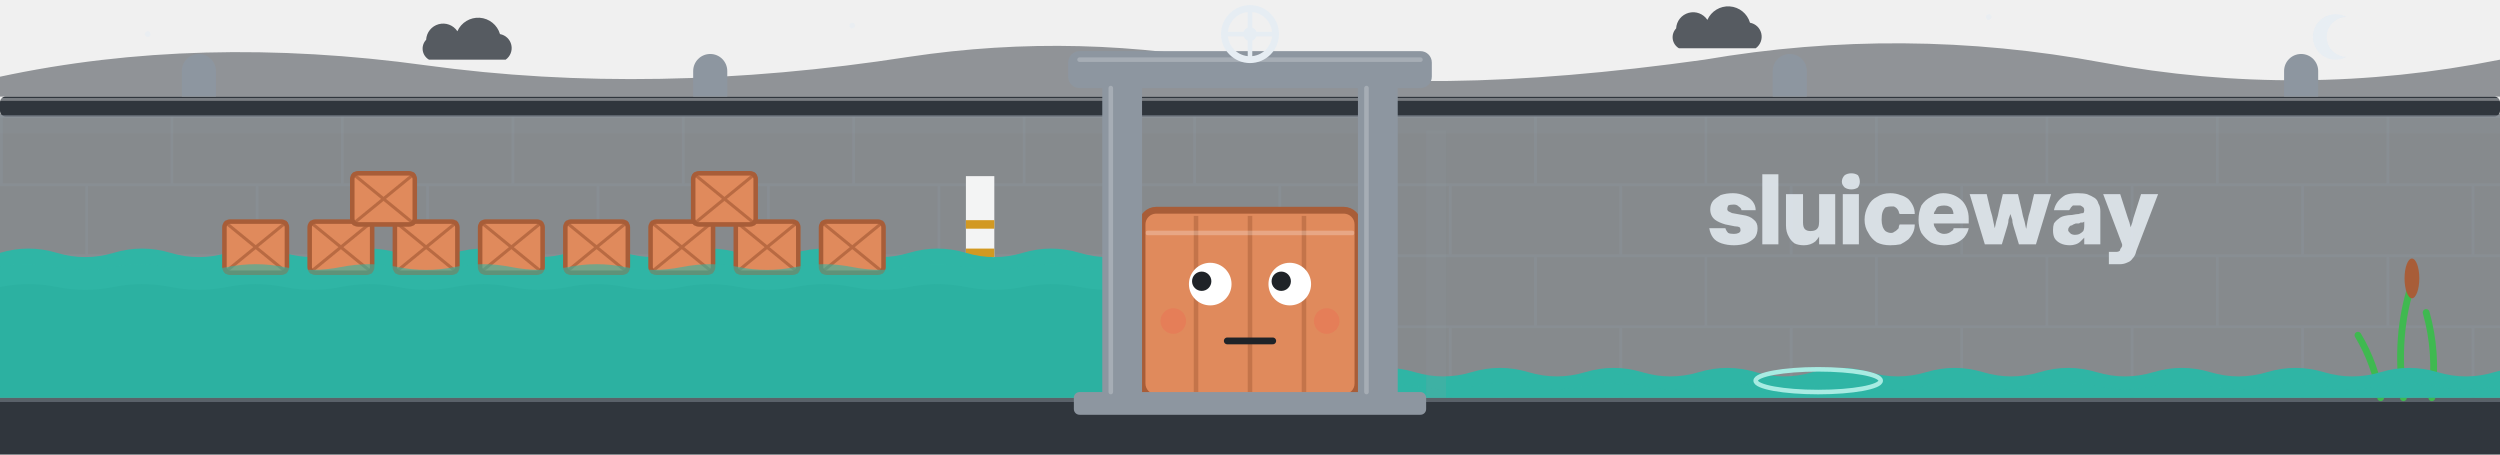
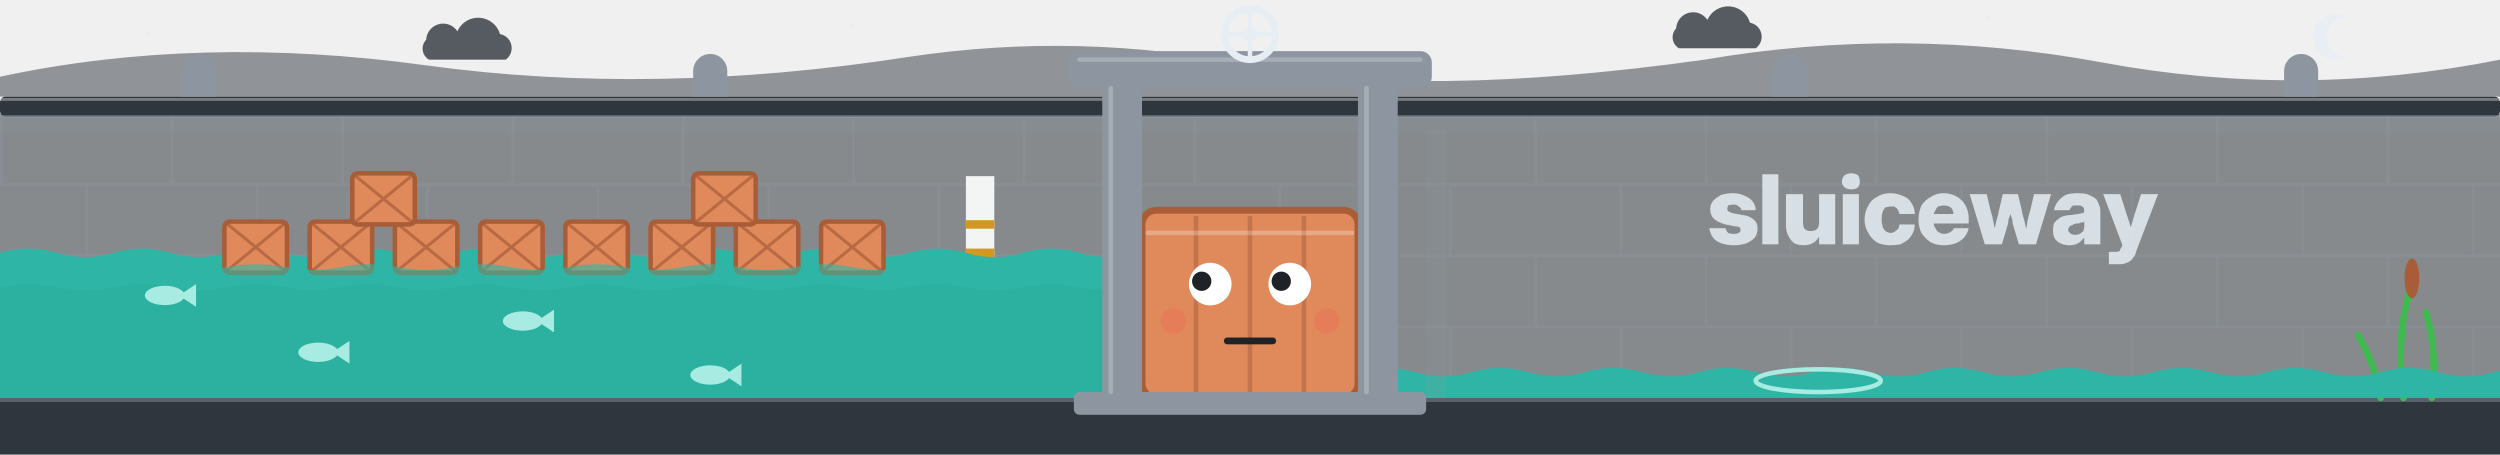
<svg xmlns="http://www.w3.org/2000/svg" viewBox="0 0 880 160" width="880" height="160" role="img" aria-label="Sluiceway: 10 stacks are pending">
-   <style>.bob{animation:bob 2.6s ease-in-out infinite}.bob2{animation:bob 2.6s ease-in-out -1.1s infinite}.bob3{animation:bob 2.6s ease-in-out -1.9s infinite}.wave{animation:wave 3.2s linear infinite}.slow{animation-duration:6s}.lid{transform-box:fill-box;transform-origin:center;animation:lid 5s ease-in-out infinite}.puff{transform-box:fill-box;transform-origin:50% 100%;animation:puff 1.6s ease-in-out infinite}.rip{transform-box:fill-box;transform-origin:center;animation:rip 4s ease-out infinite}.cloud{animation:cloud 40s ease-in-out infinite alternate}@keyframes bob{50%{transform:translateY(-2.5px)}}@keyframes wave{to{transform:translateX(40px)}}@keyframes lid{0%,93%,100%{transform:scaleY(1)}96.5%{transform:scaleY(.08)}}@keyframes puff{50%{transform:scale(1.03,1.012)}}@keyframes rip{0%{opacity:.9;transform:scale(.15)}100%{opacity:0;transform:scale(1)}}@keyframes cloud{to{transform:translateX(70px)}}@media (prefers-reduced-motion:reduce){*{animation:none!important}}</style>
+   <style>.bob{animation:bob 2.6s ease-in-out infinite}.bob2{animation:bob 2.6s ease-in-out -1.1s infinite}.bob3{animation:bob 2.6s ease-in-out -1.9s infinite}.wave{animation:wave 3.2s linear infinite}.slow{animation-duration:6s}.lid{transform-box:fill-box;transform-origin:center;animation:lid 5s ease-in-out infinite}.puff{transform-box:fill-box;transform-origin:50% 100%;animation:puff 1.6s ease-in-out infinite}.rip{transform-box:fill-box;transform-origin:center;animation:rip 4s ease-out infinite}.cloud{animation:cloud 40s ease-in-out infinite alternate}.fish{animation:fish 7s ease-in-out infinite alternate}.fish2{animation:fish 7s ease-in-out -2.5s infinite alternate}.fish3{animation:fish 7s ease-in-out -5s infinite alternate}@keyframes bob{50%{transform:translateY(-2.5px)}}@keyframes wave{to{transform:translateX(40px)}}@keyframes lid{0%,93%,100%{transform:scaleY(1)}96.5%{transform:scaleY(.08)}}@keyframes puff{50%{transform:scale(1.03,1.012)}}@keyframes rip{0%{opacity:.9;transform:scale(.15)}100%{opacity:0;transform:scale(1)}}@keyframes cloud{to{transform:translateX(70px)}}@keyframes fish{to{transform:translateX(-14px)}}@media (prefers-reduced-motion:reduce){*{animation:none!important}}</style>
  <path d="M0 34V27q70 -15 150 -4t170 -3q60 -9 120 3t160 -2q70 -12 140 1t140 -1V34z" fill="#30363d" opacity=".5" />
  <g fill="#30363d" opacity=".8">
    <path class="cloud" d="M150 14a6 6 0 0 1 11 -3a8 8 0 0 1 15 1a5 5 0 0 1 2 9h-27a4.5 4.5 0 0 1 -1 -7z" />
    <path class="cloud" d="M590 10a6 6 0 0 1 11 -3a8 8 0 0 1 15 1a5 5 0 0 1 2 9h-27a4.5 4.5 0 0 1 -1 -7z" />
  </g>
  <path d="M826 6a8 8 0 1 0 0 14a6.5 6.5 0 0 1 0 -14z" fill="#e6edf3" opacity=".85" />
  <g fill="#e6edf3" opacity=".6">
    <circle cx="300" cy="9" r="1" />
    <circle cx="700" cy="6" r="1" />
    <circle cx="52" cy="12" r="1" />
  </g>
  <rect y="40" width="880" height="100" fill="#30363d" opacity=".55" />
  <g stroke="#8d96a0" opacity=".3">
    <path d="M0 65H880M0 90H880M0 115H880" />
    <path d="M0 52.5H880M0 102.5H880M30 77.5H880M30 127.5H880" stroke-width="25" stroke-dasharray="1 59" />
  </g>
  <rect y="41" width="880" height="6" fill="#8d96a0" opacity=".16" />
  <rect y="34" width="880" height="7" rx="2" fill="#30363d" />
  <path d="M0 35H880" stroke="#ffffff" opacity=".35" />
  <path d="M0 41H880" stroke="#8d96a0" opacity=".5" />
  <g fill="#8d96a0">
    <path d="M64 34v-9a6 6 0 0 1 12 0v9z" />
    <path d="M244 34v-9a6 6 0 0 1 12 0v9z" />
    <path d="M624 34v-9a6 6 0 0 1 12 0v9z" />
    <path d="M804 34v-9a6 6 0 0 1 12 0v9z" />
  </g>
  <rect y="140" width="880" height="20" fill="#30363d" />
  <path d="M0 140.75H880" stroke="#8d96a0" stroke-width="1.5" opacity=".45" />
  <rect x="340" y="62" width="10" height="72" fill="#ffffff" opacity=".9" />
  <path d="M340 120h10M340 110h10M340 100h10M340 89h10M340 79h10" stroke="#d29922" stroke-width="3" />
  <path transform="translate(601 86) scale(0.3333)" d="M28 1q-7 0-13-2q-6-2-9-6q-3-4-4-10h17q1 3 3 5q2 1 6 1q3 0 5-1q2-1 2-3q0-2-1-3q-2-1-5-1l-10-2q-7-2-11-5q-5-4-5-11q0-5 3-9q3-3 8-6q6-2 13-2q7 0 13 3q5 2 8 6q3 4 3 9h-15q0-2-3-4q-2-2-5-2q-4 0-6 1q-1 2-1 4q0 1 1 2q2 1 4 2l11 2q8 1 12 5q4 3 4 9q0 6-3 10q-4 4-9 6q-6 2-13 2zM75-74v74h-17v-74zM102 1q-6 0-10-2q-4-3-6-7q-3-5-3-12v-33h18v30q0 5 2 7q2 2 6 2q3 0 5-1q2-1 3-3q1-2 1-6v-29h17v53h-17v-14h3q-3 7-7 11q-5 4-12 4zM143 0v-53h17v53zM152-58q-4 0-7-2q-3-3-3-6q0-4 3-7q3-2 7-2q4 0 7 2q2 3 2 7q0 3-2 6q-3 2-7 2zM193 1q-8 0-14-3q-6-4-9-10q-4-6-4-14q0-8 4-15q3-6 9-9q6-4 14-4q6 0 11 2q4 1 8 4q3 3 5 7q2 4 2 9h-16q-1-2-1-3q-1-2-2-3q-1-1-3-2q-1 0-3 0q-3 0-6 1q-2 2-3 5q-1 3-1 8q0 4 1 7q1 3 3 5q3 2 6 2q2 0 3-1q2-1 3-2q1-1 2-2q0-2 1-4h16q0 5-2 9q-2 4-5 7q-4 3-8 5q-5 1-11 1zM250 1q-8 0-14-3q-6-4-10-10q-3-6-3-14q0-8 3-15q4-6 10-9q6-4 13-4q6 0 11 2q5 2 9 6q3 3 5 8q2 5 2 11v5h-48v-10h40l-8 2q0-4-1-6q-1-3-4-4q-2-1-5-1q-3 0-6 1q-2 1-3 4q-2 2-2 6v7q0 4 2 6q1 3 3 4q3 2 6 2q3 0 5-1q2-1 3-2q2-1 2-3h16q-1 5-5 10q-4 4-9 6q-6 2-12 2zM293 0l-16-53h18l4 17q2 6 3 12q1 6 3 12h-3q2-6 3-12q2-6 3-12l4-17h16l4 17q1 6 3 12q1 6 3 12h-2q1-6 2-12q1-6 3-12l4-17h18l-16 53h-18l-6-20q-1-3-1-6q-1-3-2-6q-1-3-1-6h3q-1 3-2 6q-1 3-2 6q0 3-1 6l-6 20zM383 1q-6 0-10-2q-4-2-6-5q-2-3-2-9q0-4 1-7q2-3 5-5q2-2 6-3q4-1 8-1q5-1 7-1q3-1 5-1q1-1 1-3q0-2-1-3q-1-1-3-2q-1 0-4 0q-2 0-4 0q-1 1-2 2q-1 2-2 3h-16q1-5 4-9q3-4 8-7q5-2 13-2q6 0 10 1q5 2 8 4q3 2 4 6q2 3 2 8v35h-17v-7q-2 2-4 4q-2 2-5 3q-3 1-6 1zM388-10q3 0 5-1q2-1 4-3q1-2 1-5v-5q-1 1-2 1q-1 0-2 0q-1 1-2 1q-2 0-3 0q-3 1-4 2q-2 0-3 2q-1 1-1 3q0 1 1 2q1 1 2 2q2 1 4 1zM424 21v-13h8q2 0 3-1q1 0 1-2q1-1 2-3v-2l-20-53h18l8 25q2 5 3 10q1 5 3 10h-5q1-5 2-10q2-5 3-10l8-25h18l-23 60q-1 5-4 8q-2 3-5 4q-4 2-8 2q-3 0-6 0q-3 0-6 0z" fill="#e6edf3" opacity=".85" />
  <path d="M846 140q-3 -22 3 -40M856 140q2 -16 -2 -30M838 140q-2 -12 -8 -22" stroke="#3fb950" stroke-width="2.4" stroke-linecap="round" fill="none" />
  <ellipse cx="849" cy="98" rx="2.6" ry="7" fill="#a85d38" />
  <defs>
    <g id="k">
      <rect x="-11" y="-15" width="22" height="18" rx="2" fill="#e08a5c" stroke="#a85d38" stroke-width="1.6" />
      <path d="M-11 -15l22 18M11 -15l-22 18" stroke="#a85d38" stroke-width="1.1" opacity=".7" />
+     </g>
+     <g id="f">
+       <g fill="#a8ebe2">
+         <ellipse rx="7" ry="3.4" />
+         <path d="M5 0l6 -4v8z" />
+       </g>
    </g>
  </defs>
  <clipPath id="c1">
    <rect x="0" y="81" width="402" height="59" />
  </clipPath>
  <g clip-path="url(#c1)">
    <g class="wave">
      <path d="M-40 89q10 -3 20 0t20 0t20 0t20 0t20 0t20 0t20 0t20 0t20 0t20 0t20 0t20 0t20 0t20 0t20 0t20 0t20 0t20 0t20 0t20 0t20 0t20 0t20 0t20 0V140H-40Z" fill="#2fb5a5" />
    </g>
  </g>
  <clipPath id="c2">
    <rect x="0" y="93" width="402" height="47" />
  </clipPath>
  <g clip-path="url(#c2)">
    <g class="wave slow">
      <path d="M-40 101q10 -2 20 0t20 0t20 0t20 0t20 0t20 0t20 0t20 0t20 0t20 0t20 0t20 0t20 0t20 0t20 0t20 0t20 0t20 0t20 0t20 0t20 0t20 0t20 0t20 0V140H-40Z" fill="#178f82" opacity="0.28" />
    </g>
  </g>
  <clipPath id="c3">
    <rect x="478" y="123" width="402" height="17" />
  </clipPath>
  <g clip-path="url(#c3)">
    <g class="wave slow">
      <path d="M438 131q10 -3 20 0t20 0t20 0t20 0t20 0t20 0t20 0t20 0t20 0t20 0t20 0t20 0t20 0t20 0t20 0t20 0t20 0t20 0t20 0t20 0t20 0t20 0t20 0t20 0V140H438Z" fill="#2fb5a5" />
    </g>
  </g>
  <clipPath id="c4">
    <rect x="478" y="133" width="402" height="7" />
  </clipPath>
  <g clip-path="url(#c4)">
    <g class="wave slow">
      <path d="M438 141q10 -2 20 0t20 0t20 0t20 0t20 0t20 0t20 0t20 0t20 0t20 0t20 0t20 0t20 0t20 0t20 0t20 0t20 0t20 0t20 0t20 0t20 0t20 0t20 0t20 0V140H438Z" fill="#178f82" opacity="0.28" />
    </g>
  </g>
  <use class="bob" href="#k" x="300" y="93" />
  <use class="bob2" href="#k" x="270" y="93" />
  <use class="bob3" href="#k" x="240" y="93" />
  <use class="bob2" href="#k" x="255" y="76" />
  <use class="bob" href="#k" x="210" y="93" />
  <use class="bob2" href="#k" x="180" y="93" />
  <use class="bob3" href="#k" x="150" y="93" />
  <use class="bob" href="#k" x="120" y="93" />
  <use class="bob3" href="#k" x="135" y="76" />
  <use class="bob2" href="#k" x="90" y="93" />
  <clipPath id="c5">
    <rect x="0" y="86" width="402" height="54" />
  </clipPath>
  <g clip-path="url(#c5)">
    <g class="wave slow">
      <path d="M-40 94q10 -2 20 0t20 0t20 0t20 0t20 0t20 0t20 0t20 0t20 0t20 0t20 0t20 0t20 0t20 0t20 0t20 0t20 0t20 0t20 0t20 0t20 0t20 0t20 0t20 0V140H-40Z" fill="#2fb5a5" opacity="0.6" />
    </g>
  </g>
  <clipPath id="c6">
    <rect x="478" y="128" width="402" height="12" />
  </clipPath>
  <g clip-path="url(#c6)">
    <g class="wave slow">
      <path d="M438 136q10 -2 20 0t20 0t20 0t20 0t20 0t20 0t20 0t20 0t20 0t20 0t20 0t20 0t20 0t20 0t20 0t20 0t20 0t20 0t20 0t20 0t20 0t20 0t20 0t20 0V140H438Z" fill="#2fb5a5" opacity="0.6" />
    </g>
  </g>
+   <use class="fish" href="#f" x="250" y="132" />
+   <use class="fish2" href="#f" x="112" y="124" />
+   <use class="fish3" href="#f" x="184" y="113" />
+   <use class="fish2" href="#f" x="58" y="104" />
  <g fill="none" stroke="#a8ebe2" stroke-width="1.6">
    <ellipse class="rip" cx="640" cy="134" rx="22" ry="4" />
  </g>
  <path d="M502 46h7v94h-7z" fill="#8d96a0" opacity=".16" />
  <g class="puff">
    <rect x="402" y="74" width="76" height="66" rx="5" fill="#e08a5c" />
    <path d="M421 76v62M440 76v62M459 76v62" stroke="#a85d38" stroke-width="1.6" opacity=".5" />
    <path d="M404 82h72" stroke="#ffffff" stroke-width="1.6" opacity=".25" stroke-linecap="round" />
    <rect x="402" y="74" width="76" height="66" rx="5" fill="none" stroke="#a85d38" stroke-width="2.4" />
    <g class="lid">
      <g fill="#ffffff">
        <circle cx="426" cy="100" r="7.5" />
        <circle cx="454" cy="100" r="7.5" />
      </g>
      <g fill="#1f2328">
        <circle cx="423" cy="99" r="3.4" />
        <circle cx="451" cy="99" r="3.4" />
      </g>
    </g>
    <g fill="#f85149" opacity=".22">
      <circle cx="413" cy="113" r="4.5" />
      <circle cx="467" cy="113" r="4.5" />
    </g>
    <path d="M432 120h16" stroke="#1f2328" stroke-width="2.4" fill="none" stroke-linecap="round" />
  </g>
  <g fill="#8d96a0">
    <rect x="378" y="138" width="124" height="8" rx="2" />
    <rect x="388" y="26" width="14" height="114" rx="2" />
    <rect x="478" y="26" width="14" height="114" rx="2" />
    <rect x="376" y="18" width="128" height="13" rx="4" />
  </g>
  <path d="M391 31v107M481 31v107M380 21h120" stroke="#ffffff" stroke-width="1.6" opacity=".22" stroke-linecap="round" />
  <g transform="translate(440 12)">
    <g>
      <circle r="9" fill="none" stroke="#e6edf3" stroke-width="2.4" />
      <path d="M-9 0h18M0 -9v18" stroke="#e6edf3" stroke-width="1.6" />
      <circle r="2.4" fill="#e6edf3" />
    </g>
  </g>
</svg>
